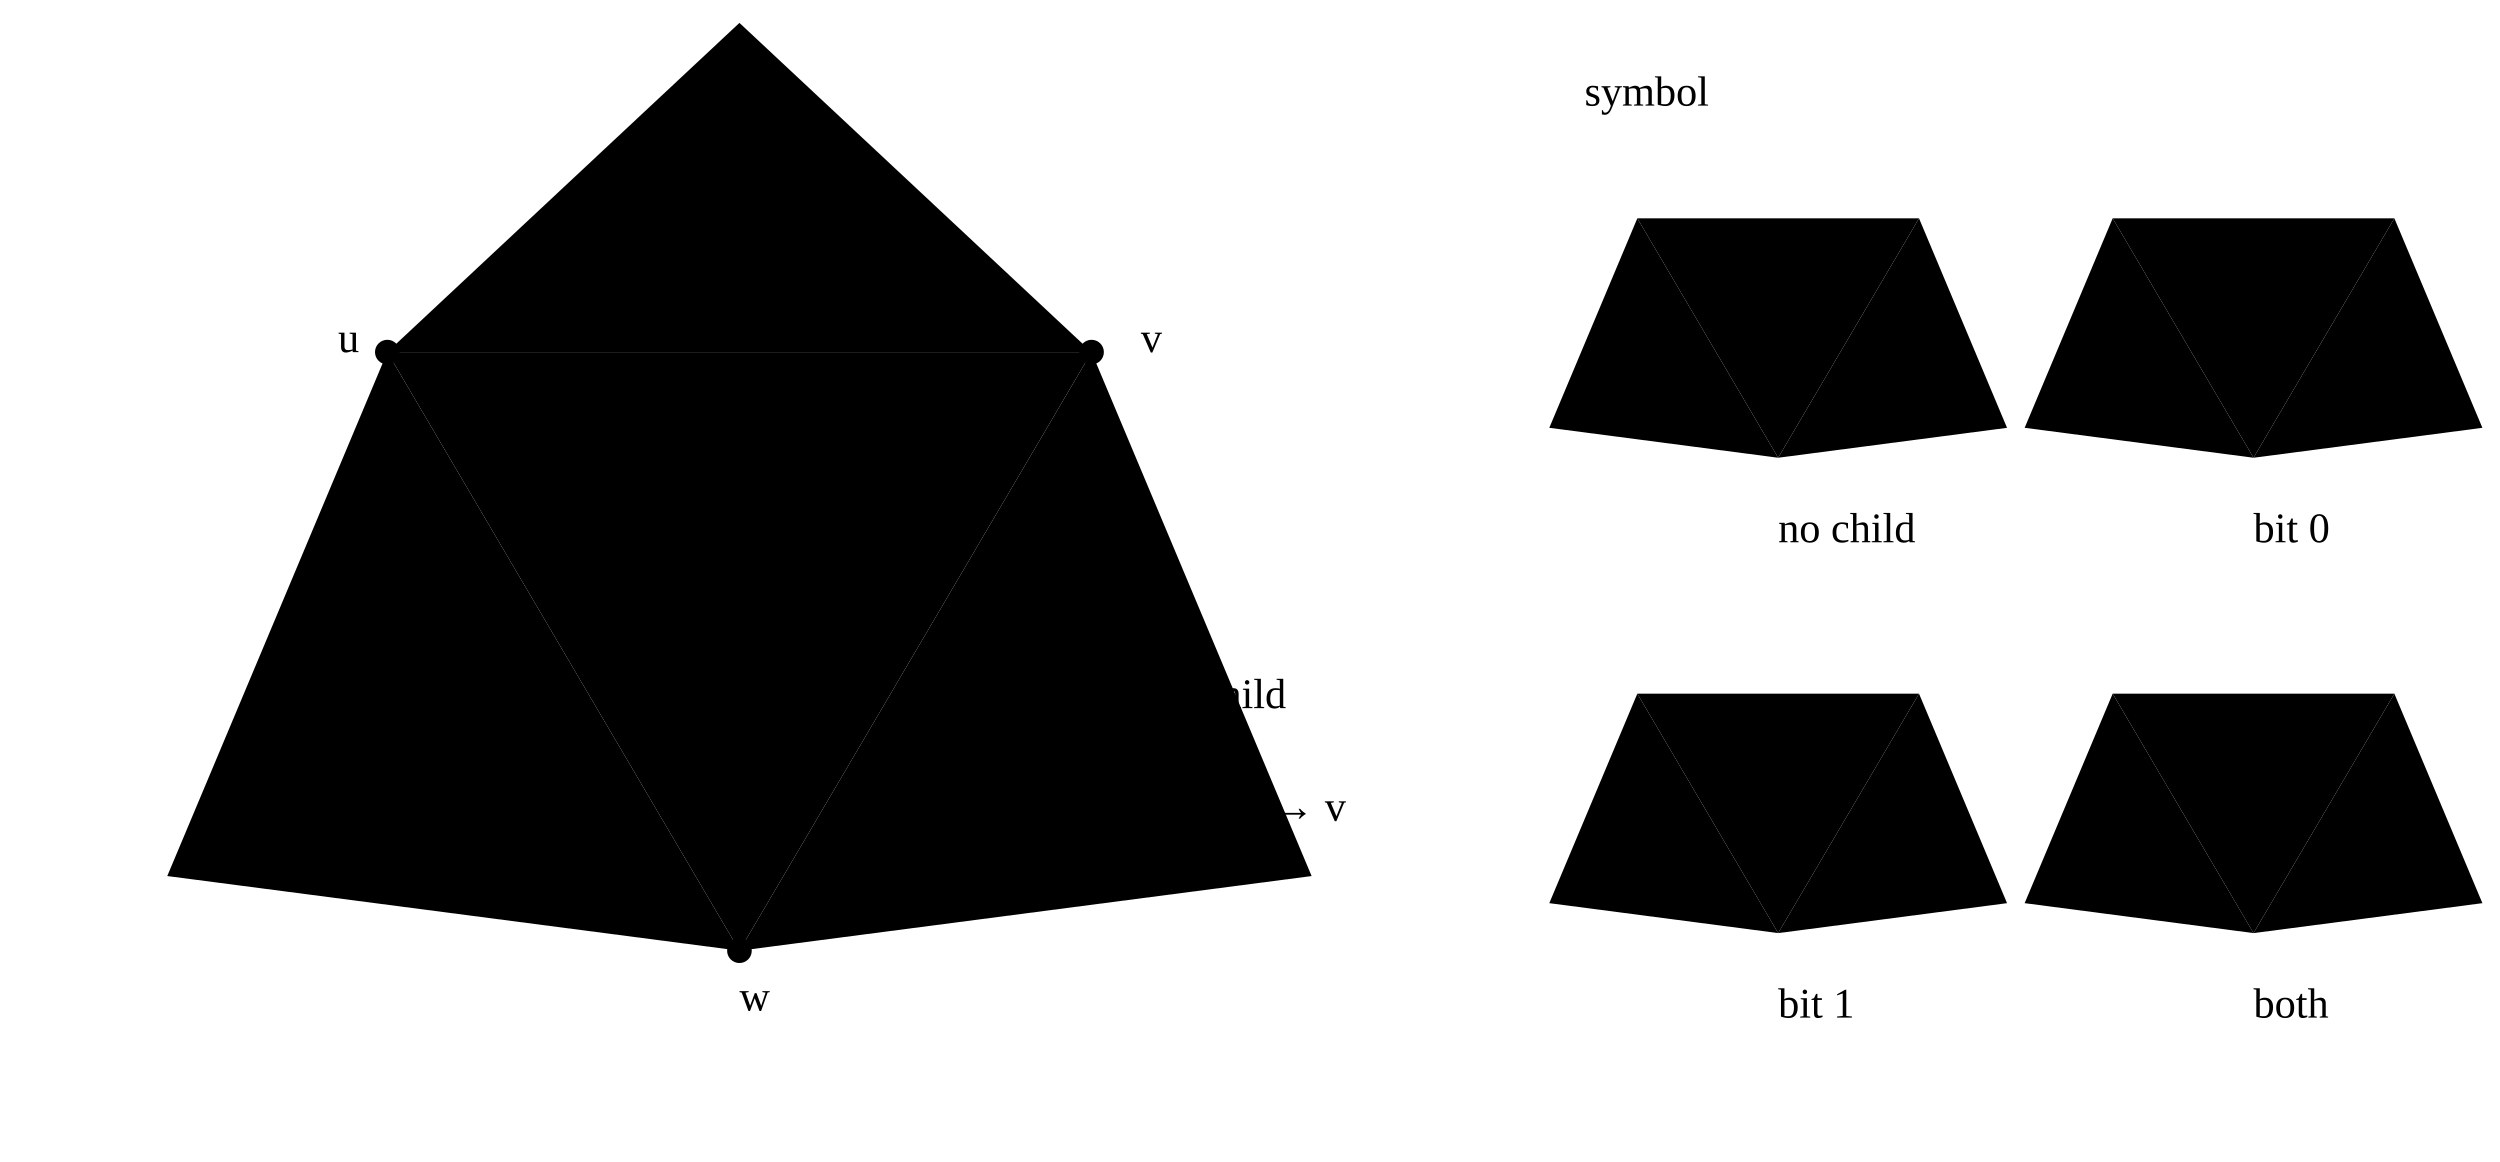
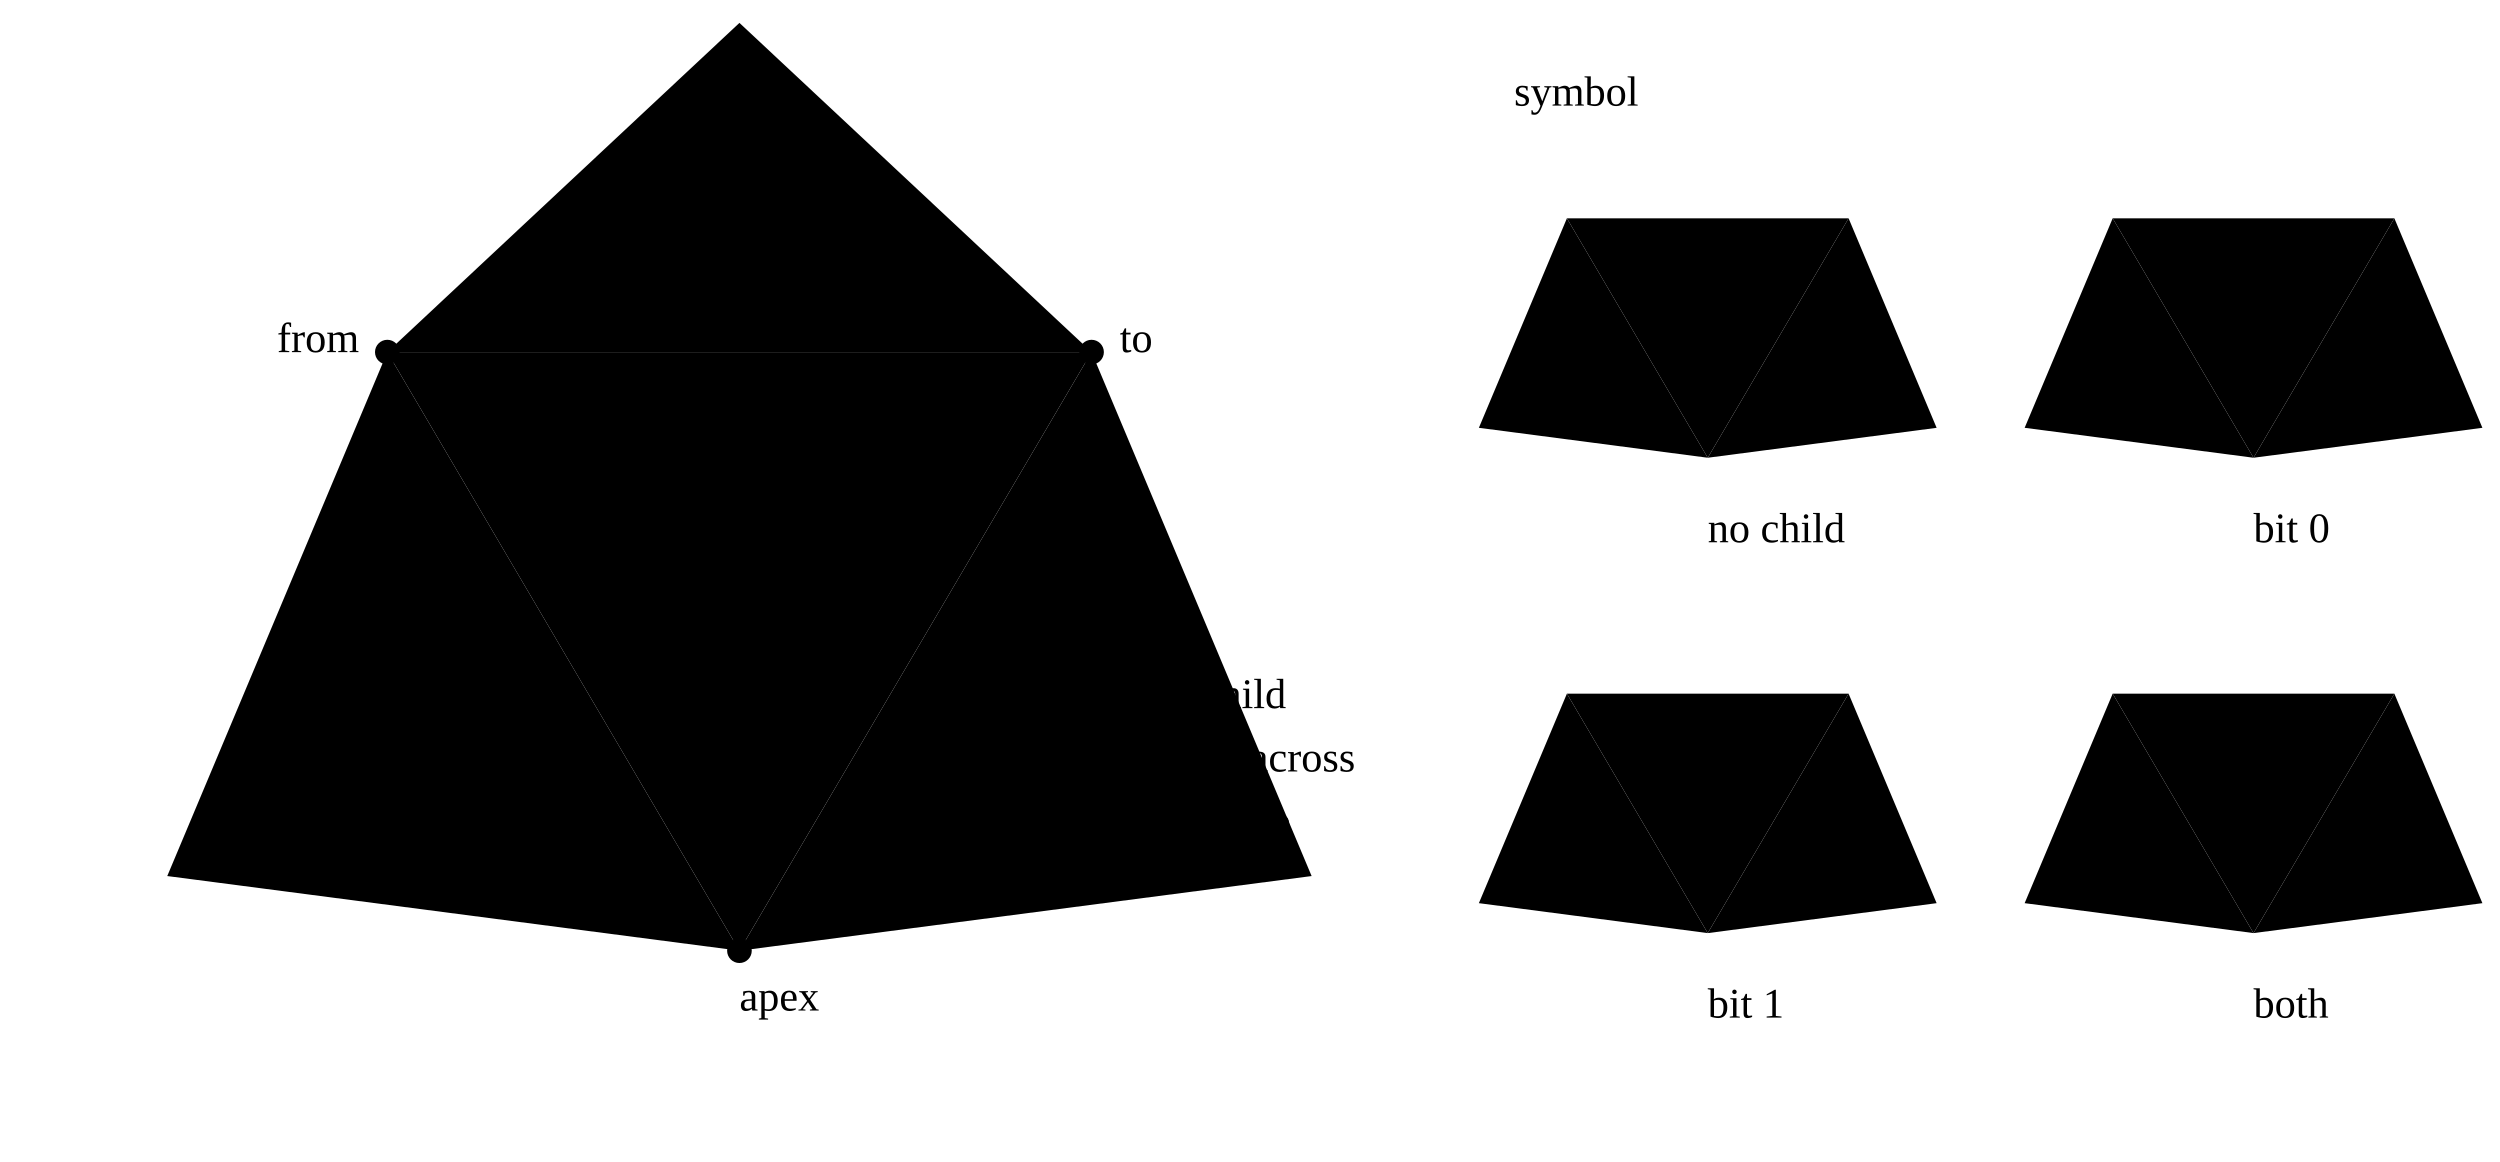
- <svg xmlns="http://www.w3.org/2000/svg" class="mlt-diagram" viewBox="0 0 710 330" role="img" aria-label="A triangle u, v, w entered across u to v. Its bit 0 child lies across v to w and is entered across w to v, its bit 1 child lies across w to u and is entered across u to w. Then the four symbols 0 to 3 as a triangle with no child, the bit 0 child, the bit 1 child, and both">
+ <svg xmlns="http://www.w3.org/2000/svg" class="mlt-diagram" viewBox="0 0 710 330" role="img" aria-label="A triangle from, to, apex entered across from to to. Its bit 0 child lies across to to apex and is entered across apex to to, its bit 1 child lies across apex to from and is entered across from to apex. Then the four symbols 0 to 3 as a triangle with no child, the bit 0 child, the bit 1 child, and both">
  <defs>
    <marker id="tsym" viewBox="0 0 10 10" refX="9" refY="5" markerWidth="7" markerHeight="7" orient="auto-start-reverse">
      <path class="head" d="M0 0L10 5L0 10z" />
    </marker>
    <marker id="tsym0" viewBox="0 0 10 10" refX="9" refY="5" markerWidth="7" markerHeight="7" orient="auto-start-reverse">
      <path class="head t0" d="M0 0L10 5L0 10z" />
    </marker>
    <marker id="tsym1" viewBox="0 0 10 10" refX="9" refY="5" markerWidth="7" markerHeight="7" orient="auto-start-reverse">
      <path class="head t1" d="M0 0L10 5L0 10z" />
    </marker>
  </defs>
  <polygon class="implicit" points="110,100 210,6.5 310,100" />
  <polygon class="f1" points="310,100 372.5,248.8 210,270" />
  <polygon class="f1" points="210,270 47.5,248.8 110,100" />
  <polygon class="f1" points="110,100 310,100 210,270" />
  <path class="link t0" d="M122,107L298,107" marker-end="url(#tsym0)" />
  <path class="link t0" d="M222.2,263.1L310,113.8" marker-end="url(#tsym0)" />
  <path class="link t0" d="M110,113.8L197.8,263.1" marker-end="url(#tsym0)" />
  <text class="muted small mid" x="210" y="62.8">parent</text>
  <text class="bold mid" x="210" y="150.7">entered</text>
-   <text class="small mid" x="210" y="166.7">across <tspan class="math">u <tspan class="op">→</tspan> v</tspan>
-   </text>
+   <text class="small mid" x="210" y="166.7">across</text>
+   <text class="math mid" x="210" y="185">from <tspan class="op">→</tspan> to</text>
  <text class="t1 bold mid halo" x="316.6" y="201.1">bit 0 child</text>
-   <text class="small mid halo" x="316.6" y="219.1">entered</text>
-   <text class="small mid halo" x="316.6" y="233.1">across <tspan class="math">w <tspan class="op">→</tspan> v</tspan>
-   </text>
+   <text class="small mid halo" x="316.6" y="219.1">entered across</text>
+   <text class="math mid halo" x="316.6" y="237">apex <tspan class="op">→</tspan> to</text>
  <text class="t1 bold mid halo" x="103.4" y="201.1">bit 1 child</text>
-   <text class="small mid halo" x="103.4" y="219.1">entered</text>
-   <text class="small mid halo" x="103.4" y="233.1">across <tspan class="math">u <tspan class="op">→</tspan> w</tspan>
-   </text>
+   <text class="small mid halo" x="103.4" y="219.1">entered across</text>
+   <text class="math mid halo" x="103.4" y="237">from <tspan class="op">→</tspan> apex</text>
  <circle class="dot" cx="110" cy="100" r="3.5" />
-   <text class="vert math halo" x="96" y="100">u</text>
+   <text class="math halo" x="102" y="100" text-anchor="end">from</text>
  <circle class="dot" cx="310" cy="100" r="3.5" />
-   <text class="vert math halo" x="324" y="100">v</text>
+   <text class="math halo" x="318" y="100">to</text>
  <circle class="dot" cx="210" cy="270" r="3.5" />
-   <text class="vert math halo" x="210" y="287">w</text>
-   <text class="row" x="450" y="30">symbol</text>
-   <polygon class="implicit" points="545,62 570,121.5 505,130" />
-   <polygon class="implicit" points="505,130 440,121.5 465,62" />
-   <polygon class="f1" points="465,62 545,62 505,130" />
-   <text class="tri t1 halo" x="505" y="84.7">0</text>
-   <text class="muted small mid" x="505" y="154">no child</text>
+   <text class="vert math halo" x="210" y="287">apex</text>
+   <text class="row" x="430" y="30">symbol</text>
+   <polygon class="implicit" points="525,62 550,121.5 485,130" />
+   <polygon class="implicit" points="485,130 420,121.5 445,62" />
+   <polygon class="f1" points="445,62 525,62 485,130" />
+   <text class="tri t1 halo" x="485" y="84.7">0</text>
+   <text class="muted small mid" x="485" y="154">no child</text>
  <polygon class="f1" points="680,62 705,121.5 640,130" />
  <polygon class="implicit" points="640,130 575,121.5 600,62" />
  <polygon class="f1" points="600,62 680,62 640,130" />
  <text class="tri t1 halo" x="640" y="84.7">1</text>
  <text class="muted small mid" x="640" y="154">bit 0</text>
-   <polygon class="implicit" points="545,197 570,256.5 505,265" />
-   <polygon class="f1" points="505,265 440,256.5 465,197" />
-   <polygon class="f1" points="465,197 545,197 505,265" />
-   <text class="tri t1 halo" x="505" y="219.7">2</text>
-   <text class="muted small mid" x="505" y="289">bit 1</text>
+   <polygon class="implicit" points="525,197 550,256.5 485,265" />
+   <polygon class="f1" points="485,265 420,256.5 445,197" />
+   <polygon class="f1" points="445,197 525,197 485,265" />
+   <text class="tri t1 halo" x="485" y="219.7">2</text>
+   <text class="muted small mid" x="485" y="289">bit 1</text>
  <polygon class="f1" points="680,197 705,256.5 640,265" />
  <polygon class="f1" points="640,265 575,256.5 600,197" />
  <polygon class="f1" points="600,197 680,197 640,265" />
  <text class="tri t1 halo" x="640" y="219.7">3</text>
  <text class="muted small mid" x="640" y="289">both</text>
</svg>
